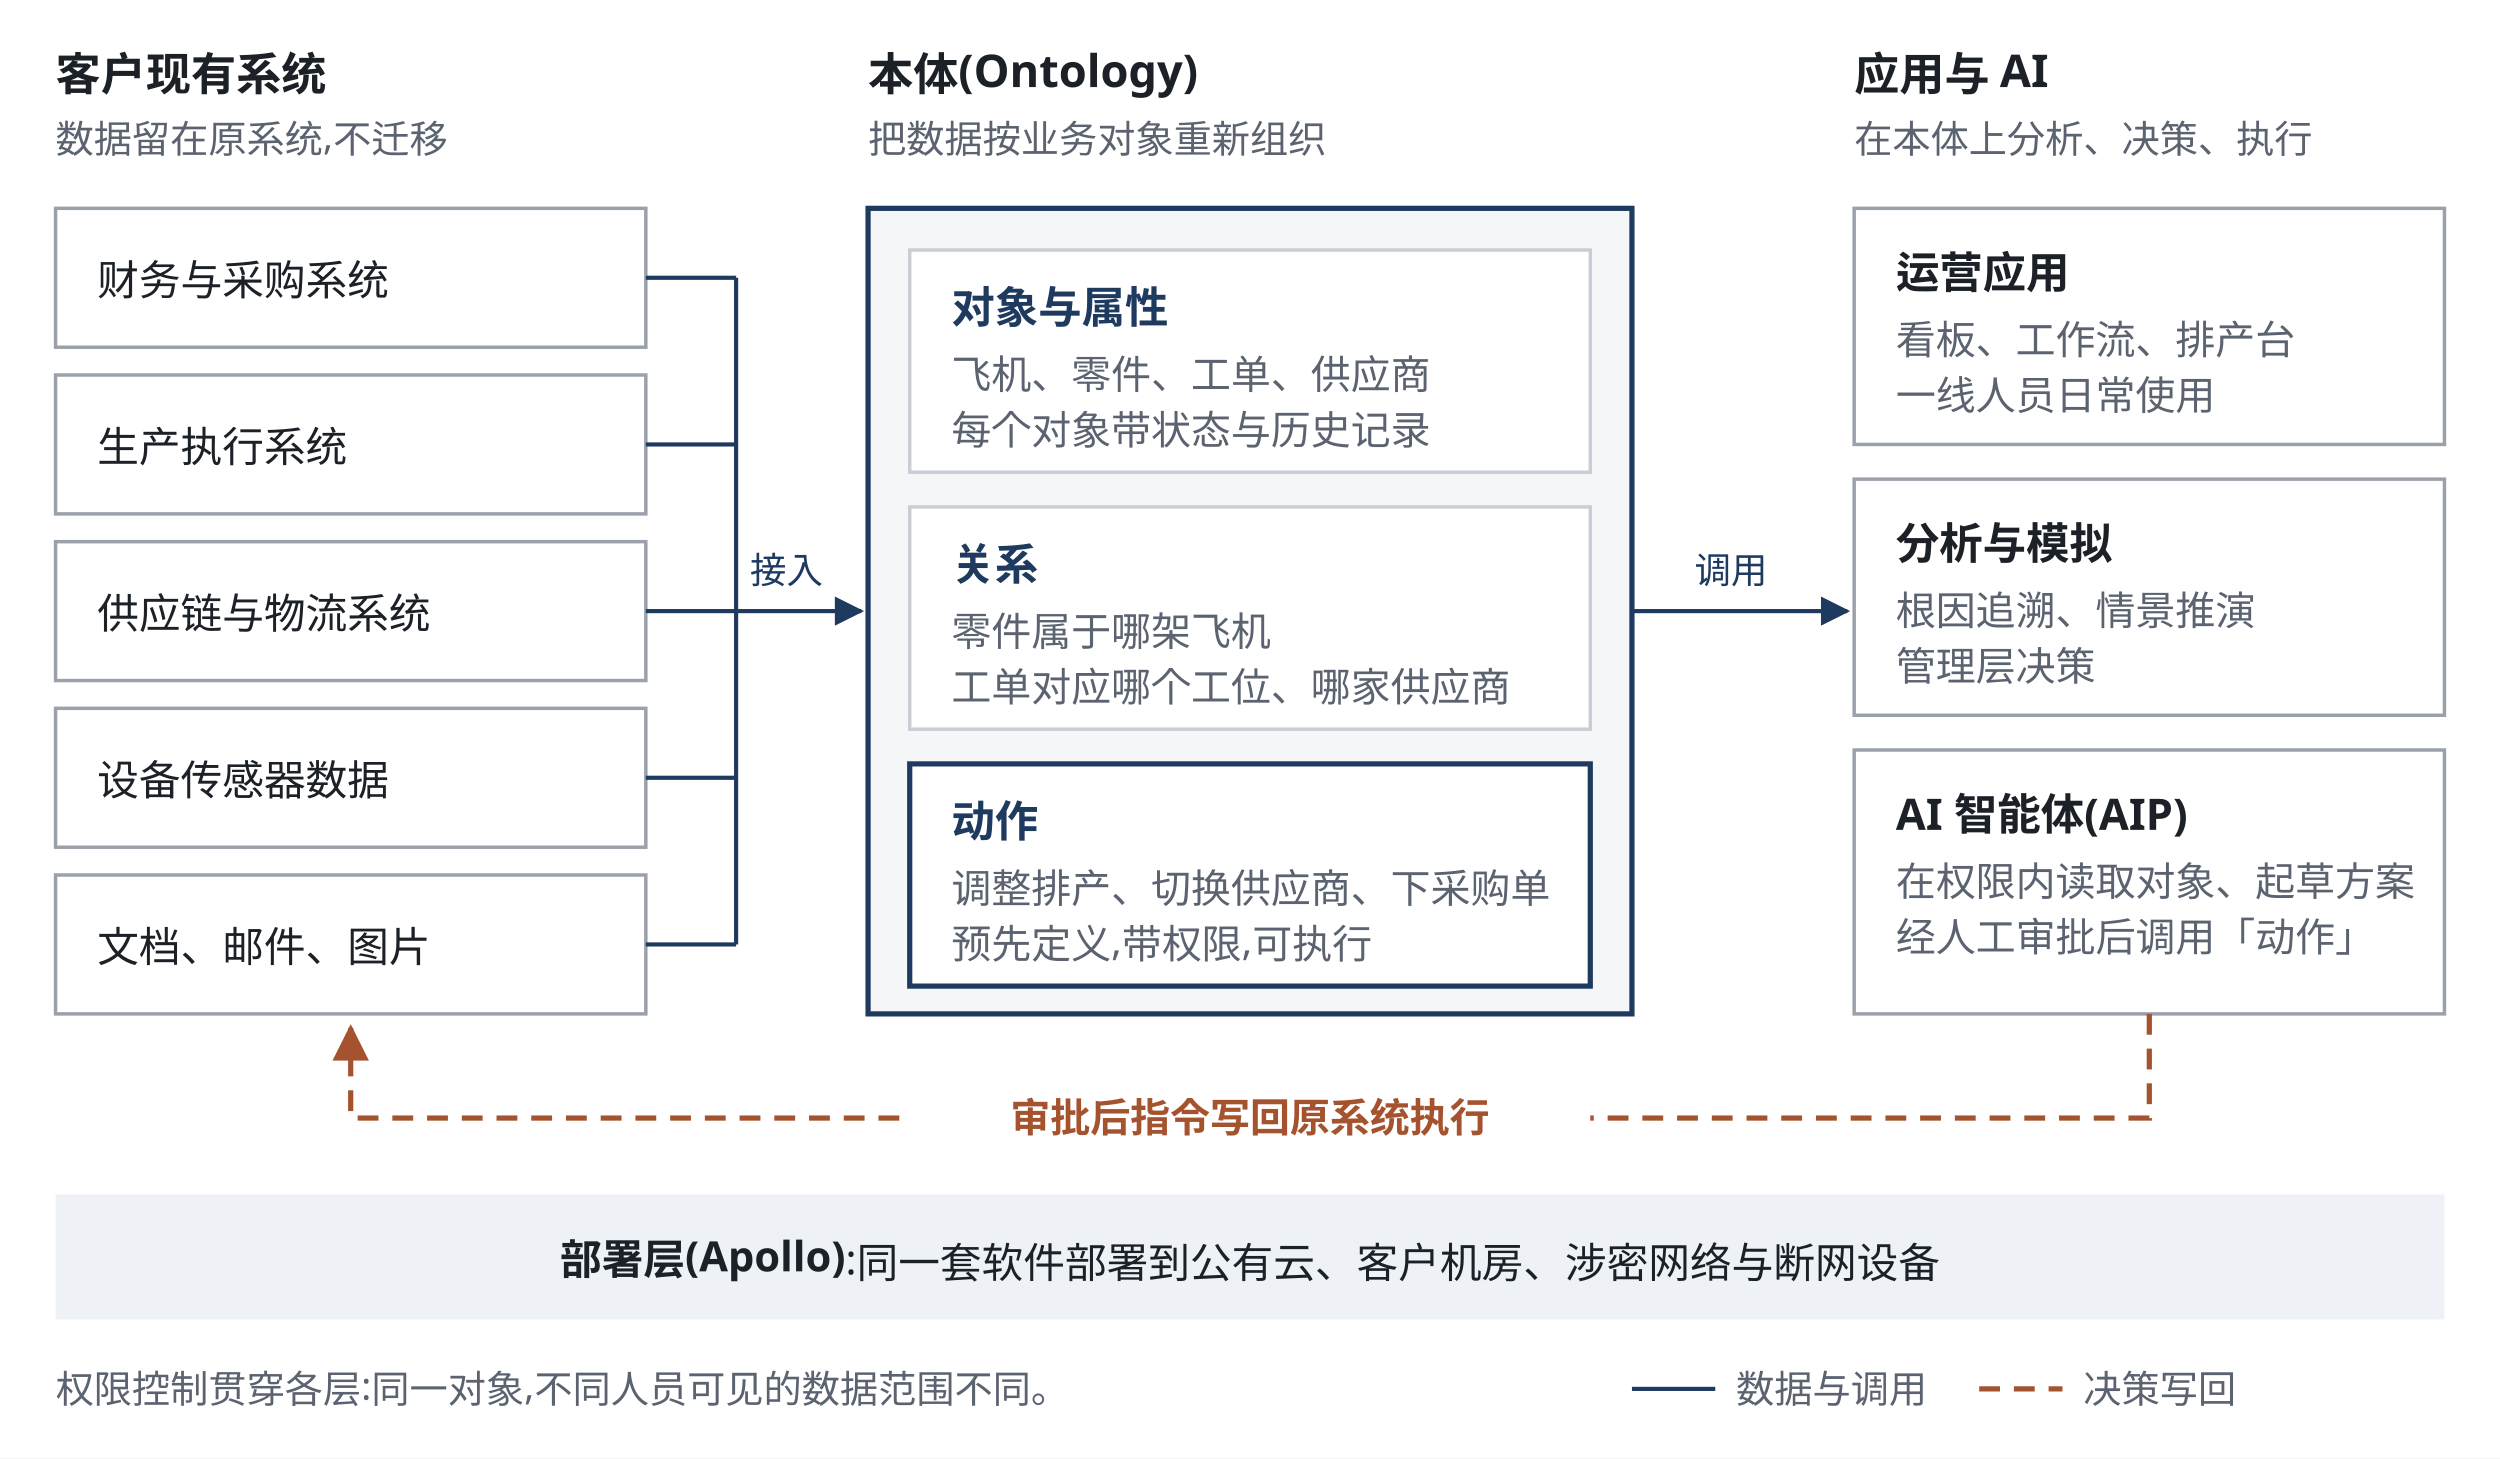
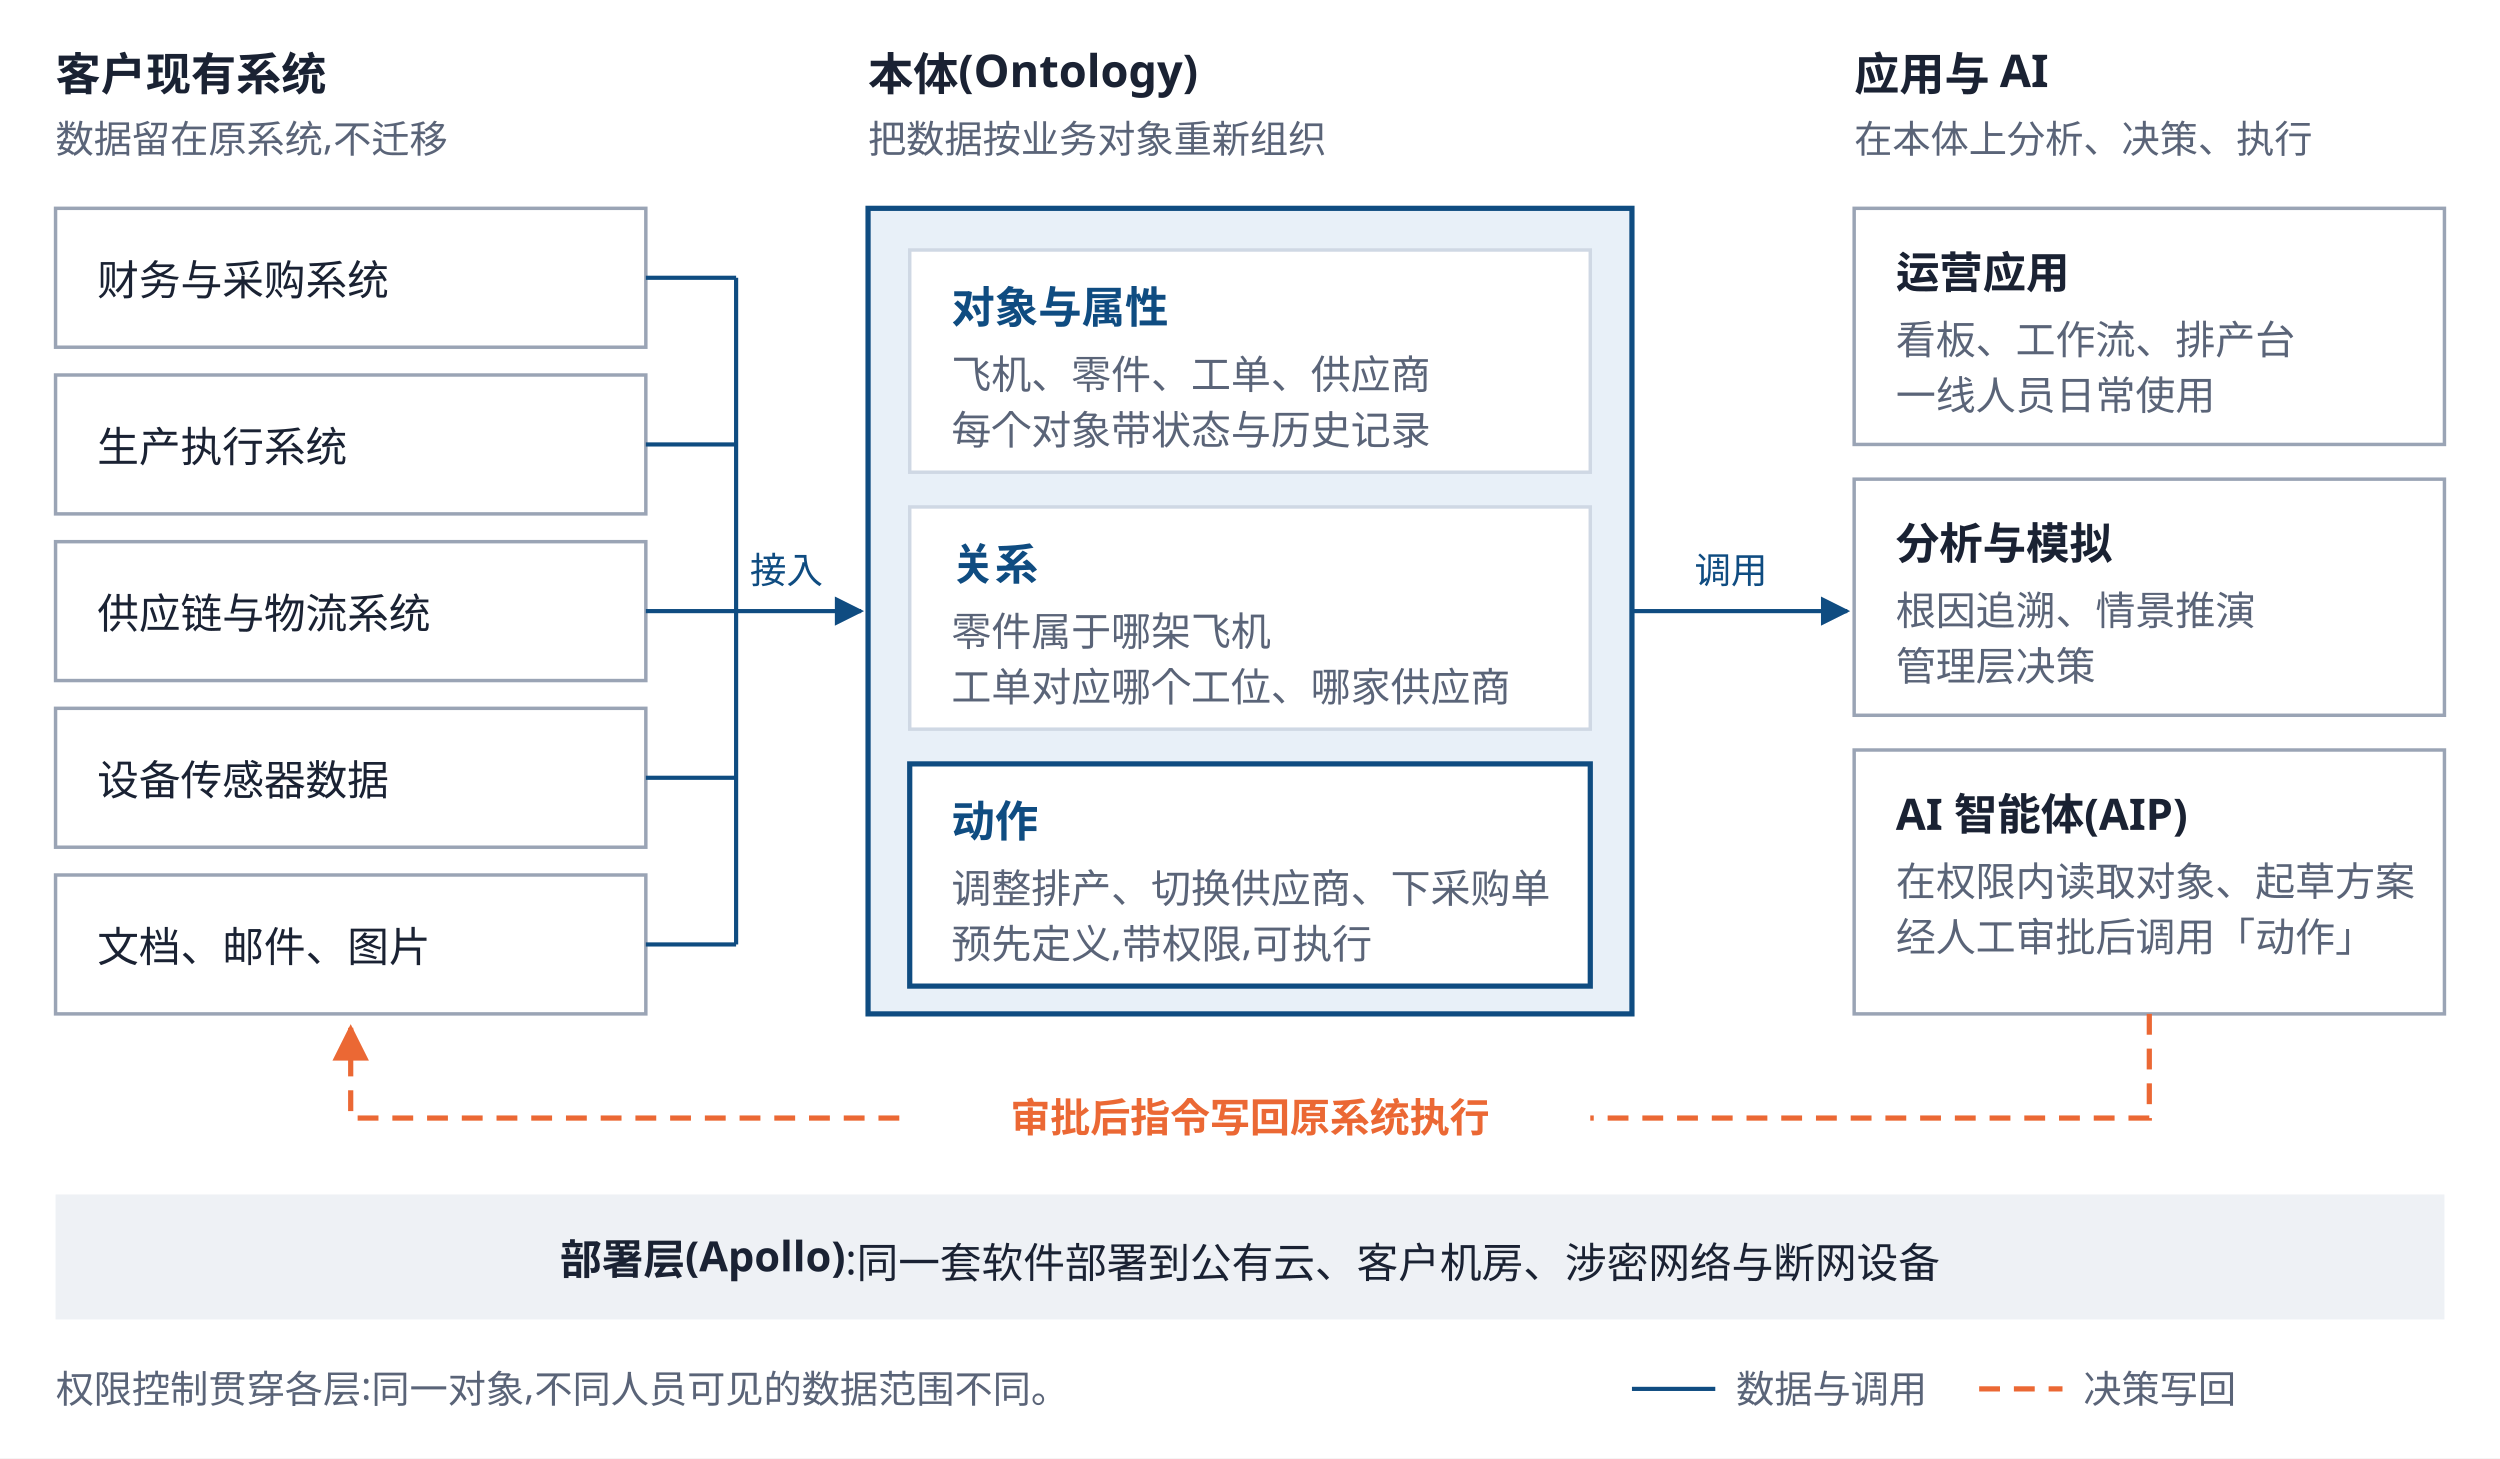
<svg xmlns="http://www.w3.org/2000/svg" viewBox="0 0 720 420" width="720" height="420" font-family="'Microsoft YaHei','PingFang SC','Segoe UI',system-ui,sans-serif">
  <defs>
    <marker id="an" viewBox="0 0 10 10" refX="9" refY="5" markerWidth="7" markerHeight="7" orient="auto-start-reverse">
-       <path d="M0,0 L10,5 L0,10 z" fill="#1f3a5f" />
+       <path d="M0,0 L10,5 L0,10 z" fill="#0f4c81" />
    </marker>
    <marker id="ab" viewBox="0 0 10 10" refX="9" refY="5" markerWidth="7" markerHeight="7" orient="auto-start-reverse">
-       <path d="M0,0 L10,5 L0,10 z" fill="#a4532e" />
+       <path d="M0,0 L10,5 L0,10 z" fill="#eb6834" />
    </marker>
  </defs>
  <rect x="0" y="0" width="720" height="420" fill="#ffffff" />
-   <g fill="#1c2128" font-size="13" font-weight="700">
+   <g fill="#1a2233" font-size="13" font-weight="700">
    <text x="16" y="26">客户现有系统</text>
    <text x="250" y="26">本体(Ontology)</text>
    <text x="534" y="26">应用与 AI</text>
  </g>
-   <g fill="#5b6370" font-size="11">
+   <g fill="#5a6478" font-size="11">
    <text x="16" y="44">数据留在原系统,不迁移</text>
    <text x="250" y="44">把数据按业务对象重新组织</text>
    <text x="534" y="44">在本体上分析、决策、执行</text>
  </g>
-   <g font-size="12" fill="#1c2128">
-     <rect x="16" y="60" width="170" height="40" fill="#fff" stroke="#9aa1ab" />
+   <g font-size="12" fill="#1a2233">
+     <rect x="16" y="60" width="170" height="40" fill="#fff" stroke="#9aa4b5" />
    <text x="28" y="85">财务与采购系统</text>
-     <rect x="16" y="108" width="170" height="40" fill="#fff" stroke="#9aa1ab" />
+     <rect x="16" y="108" width="170" height="40" fill="#fff" stroke="#9aa4b5" />
    <text x="28" y="133">生产执行系统</text>
-     <rect x="16" y="156" width="170" height="40" fill="#fff" stroke="#9aa1ab" />
+     <rect x="16" y="156" width="170" height="40" fill="#fff" stroke="#9aa4b5" />
    <text x="28" y="181">供应链与物流系统</text>
-     <rect x="16" y="204" width="170" height="40" fill="#fff" stroke="#9aa1ab" />
+     <rect x="16" y="204" width="170" height="40" fill="#fff" stroke="#9aa4b5" />
    <text x="28" y="229">设备传感器数据</text>
-     <rect x="16" y="252" width="170" height="40" fill="#fff" stroke="#9aa1ab" />
+     <rect x="16" y="252" width="170" height="40" fill="#fff" stroke="#9aa4b5" />
    <text x="28" y="277">文档、邮件、图片</text>
  </g>
-   <g stroke="#1f3a5f" stroke-width="1.2" fill="none">
+   <g stroke="#0f4c81" stroke-width="1.2" fill="none">
    <path d="M186,80 H212 M186,128 H212 M186,176 H212 M186,224 H212 M186,272 H212 M212,80 V272" />
    <path d="M212,176 H248" marker-end="url(#an)" />
  </g>
-   <text x="216" y="168" font-size="10.5" fill="#1f3a5f">接入</text>
-   <rect x="250" y="60" width="220" height="232" fill="#f4f6f8" stroke="#1f3a5f" stroke-width="1.5" />
-   <g font-size="11.5" fill="#5b6370">
-     <rect x="262" y="72" width="196" height="64" fill="#fff" stroke="#c9ced6" />
-     <text x="274" y="93" font-size="12.5" font-weight="700" fill="#1f3a5f">对象与属性</text>
+   <text x="216" y="168" font-size="10.5" fill="#0f4c81">接入</text>
+   <rect x="250" y="60" width="220" height="232" fill="#e8f0f8" stroke="#0f4c81" stroke-width="1.5" />
+   <g font-size="11.5" fill="#5a6478">
+     <rect x="262" y="72" width="196" height="64" fill="#fff" stroke="#cfd8e4" />
+     <text x="274" y="93" font-size="12.5" font-weight="700" fill="#0f4c81">对象与属性</text>
    <text x="274" y="112">飞机、零件、工单、供应商</text>
    <text x="274" y="128">每个对象带状态与历史记录</text>
-     <rect x="262" y="146" width="196" height="64" fill="#fff" stroke="#c9ced6" />
-     <text x="274" y="167" font-size="12.5" font-weight="700" fill="#1f3a5f">关系</text>
+     <rect x="262" y="146" width="196" height="64" fill="#fff" stroke="#cfd8e4" />
+     <text x="274" y="167" font-size="12.5" font-weight="700" fill="#0f4c81">关系</text>
    <text x="274" y="186">零件属于哪架飞机</text>
    <text x="274" y="202">工单对应哪个工位、哪家供应商</text>
-     <rect x="262" y="220" width="196" height="64" fill="#fff" stroke="#1f3a5f" stroke-width="1.5" />
-     <text x="274" y="241" font-size="12.5" font-weight="700" fill="#1f3a5f">动作</text>
+     <rect x="262" y="220" width="196" height="64" fill="#fff" stroke="#0f4c81" stroke-width="1.5" />
+     <text x="274" y="241" font-size="12.5" font-weight="700" fill="#0f4c81">动作</text>
    <text x="274" y="260">调整排产、切换供应商、下采购单</text>
    <text x="274" y="276">预先定义,带权限,可执行</text>
  </g>
-   <path d="M470,176 H532" stroke="#1f3a5f" stroke-width="1.2" fill="none" marker-end="url(#an)" />
-   <text x="488" y="168" font-size="10.5" fill="#1f3a5f">调用</text>
-   <g font-size="11.5" fill="#5b6370">
-     <rect x="534" y="60" width="170" height="68" fill="#fff" stroke="#9aa1ab" />
-     <text x="546" y="83" font-size="12.5" font-weight="700" fill="#1c2128">运营应用</text>
+   <path d="M470,176 H532" stroke="#0f4c81" stroke-width="1.2" fill="none" marker-end="url(#an)" />
+   <text x="488" y="168" font-size="10.5" fill="#0f4c81">调用</text>
+   <g font-size="11.5" fill="#5a6478">
+     <rect x="534" y="60" width="170" height="68" fill="#fff" stroke="#9aa4b5" />
+     <text x="546" y="83" font-size="12.5" font-weight="700" fill="#1a2233">运营应用</text>
    <text x="546" y="102">看板、工作流、排产台</text>
    <text x="546" y="118">一线人员日常使用</text>
-     <rect x="534" y="138" width="170" height="68" fill="#fff" stroke="#9aa1ab" />
-     <text x="546" y="161" font-size="12.5" font-weight="700" fill="#1c2128">分析与模拟</text>
+     <rect x="534" y="138" width="170" height="68" fill="#fff" stroke="#9aa4b5" />
+     <text x="546" y="161" font-size="12.5" font-weight="700" fill="#1a2233">分析与模拟</text>
    <text x="546" y="180">根因追溯、情景推演</text>
    <text x="546" y="196">管理层决策</text>
-     <rect x="534" y="216" width="170" height="76" fill="#fff" stroke="#9aa1ab" />
-     <text x="546" y="239" font-size="12.5" font-weight="700" fill="#1c2128">AI 智能体(AIP)</text>
+     <rect x="534" y="216" width="170" height="76" fill="#fff" stroke="#9aa4b5" />
+     <text x="546" y="239" font-size="12.5" font-weight="700" fill="#1a2233">AI 智能体(AIP)</text>
    <text x="546" y="258">在权限内读取对象、起草方案</text>
    <text x="546" y="274">经人工审批后调用「动作」</text>
  </g>
-   <path d="M619,292 V322 H101 V296" stroke="#a4532e" stroke-width="1.5" stroke-dasharray="6 4" fill="none" marker-end="url(#ab)" />
+   <path d="M619,292 V322 H101 V296" stroke="#eb6834" stroke-width="1.5" stroke-dasharray="6 4" fill="none" marker-end="url(#ab)" />
  <rect x="262" y="313" width="196" height="18" fill="#ffffff" />
-   <text x="360" y="326" font-size="11.5" font-weight="700" fill="#a4532e" text-anchor="middle">审批后指令写回原系统执行</text>
+   <text x="360" y="326" font-size="11.5" font-weight="700" fill="#eb6834" text-anchor="middle">审批后指令写回原系统执行</text>
  <rect x="16" y="344" width="688" height="36" fill="#eef1f5" />
-   <text x="360" y="367" font-size="12" fill="#1c2128" text-anchor="middle">
+   <text x="360" y="367" font-size="12" fill="#1a2233" text-anchor="middle">
    <tspan font-weight="700">部署层(Apollo)</tspan>:同一套软件部署到公有云、客户机房、涉密网络与断网设备</text>
-   <text x="16" y="404" font-size="11" fill="#5b6370">权限控制贯穿各层:同一对象,不同人员可见的数据范围不同。</text>
-   <g font-size="11" fill="#5b6370">
-     <line x1="470" y1="400" x2="494" y2="400" stroke="#1f3a5f" stroke-width="1.2" />
+   <text x="16" y="404" font-size="11" fill="#5a6478">权限控制贯穿各层:同一对象,不同人员可见的数据范围不同。</text>
+   <g font-size="11" fill="#5a6478">
+     <line x1="470" y1="400" x2="494" y2="400" stroke="#0f4c81" stroke-width="1.2" />
    <text x="500" y="404">数据与调用</text>
-     <line x1="570" y1="400" x2="594" y2="400" stroke="#a4532e" stroke-width="1.5" stroke-dasharray="6 4" />
+     <line x1="570" y1="400" x2="594" y2="400" stroke="#eb6834" stroke-width="1.5" stroke-dasharray="6 4" />
    <text x="600" y="404">决策写回</text>
  </g>
</svg>
